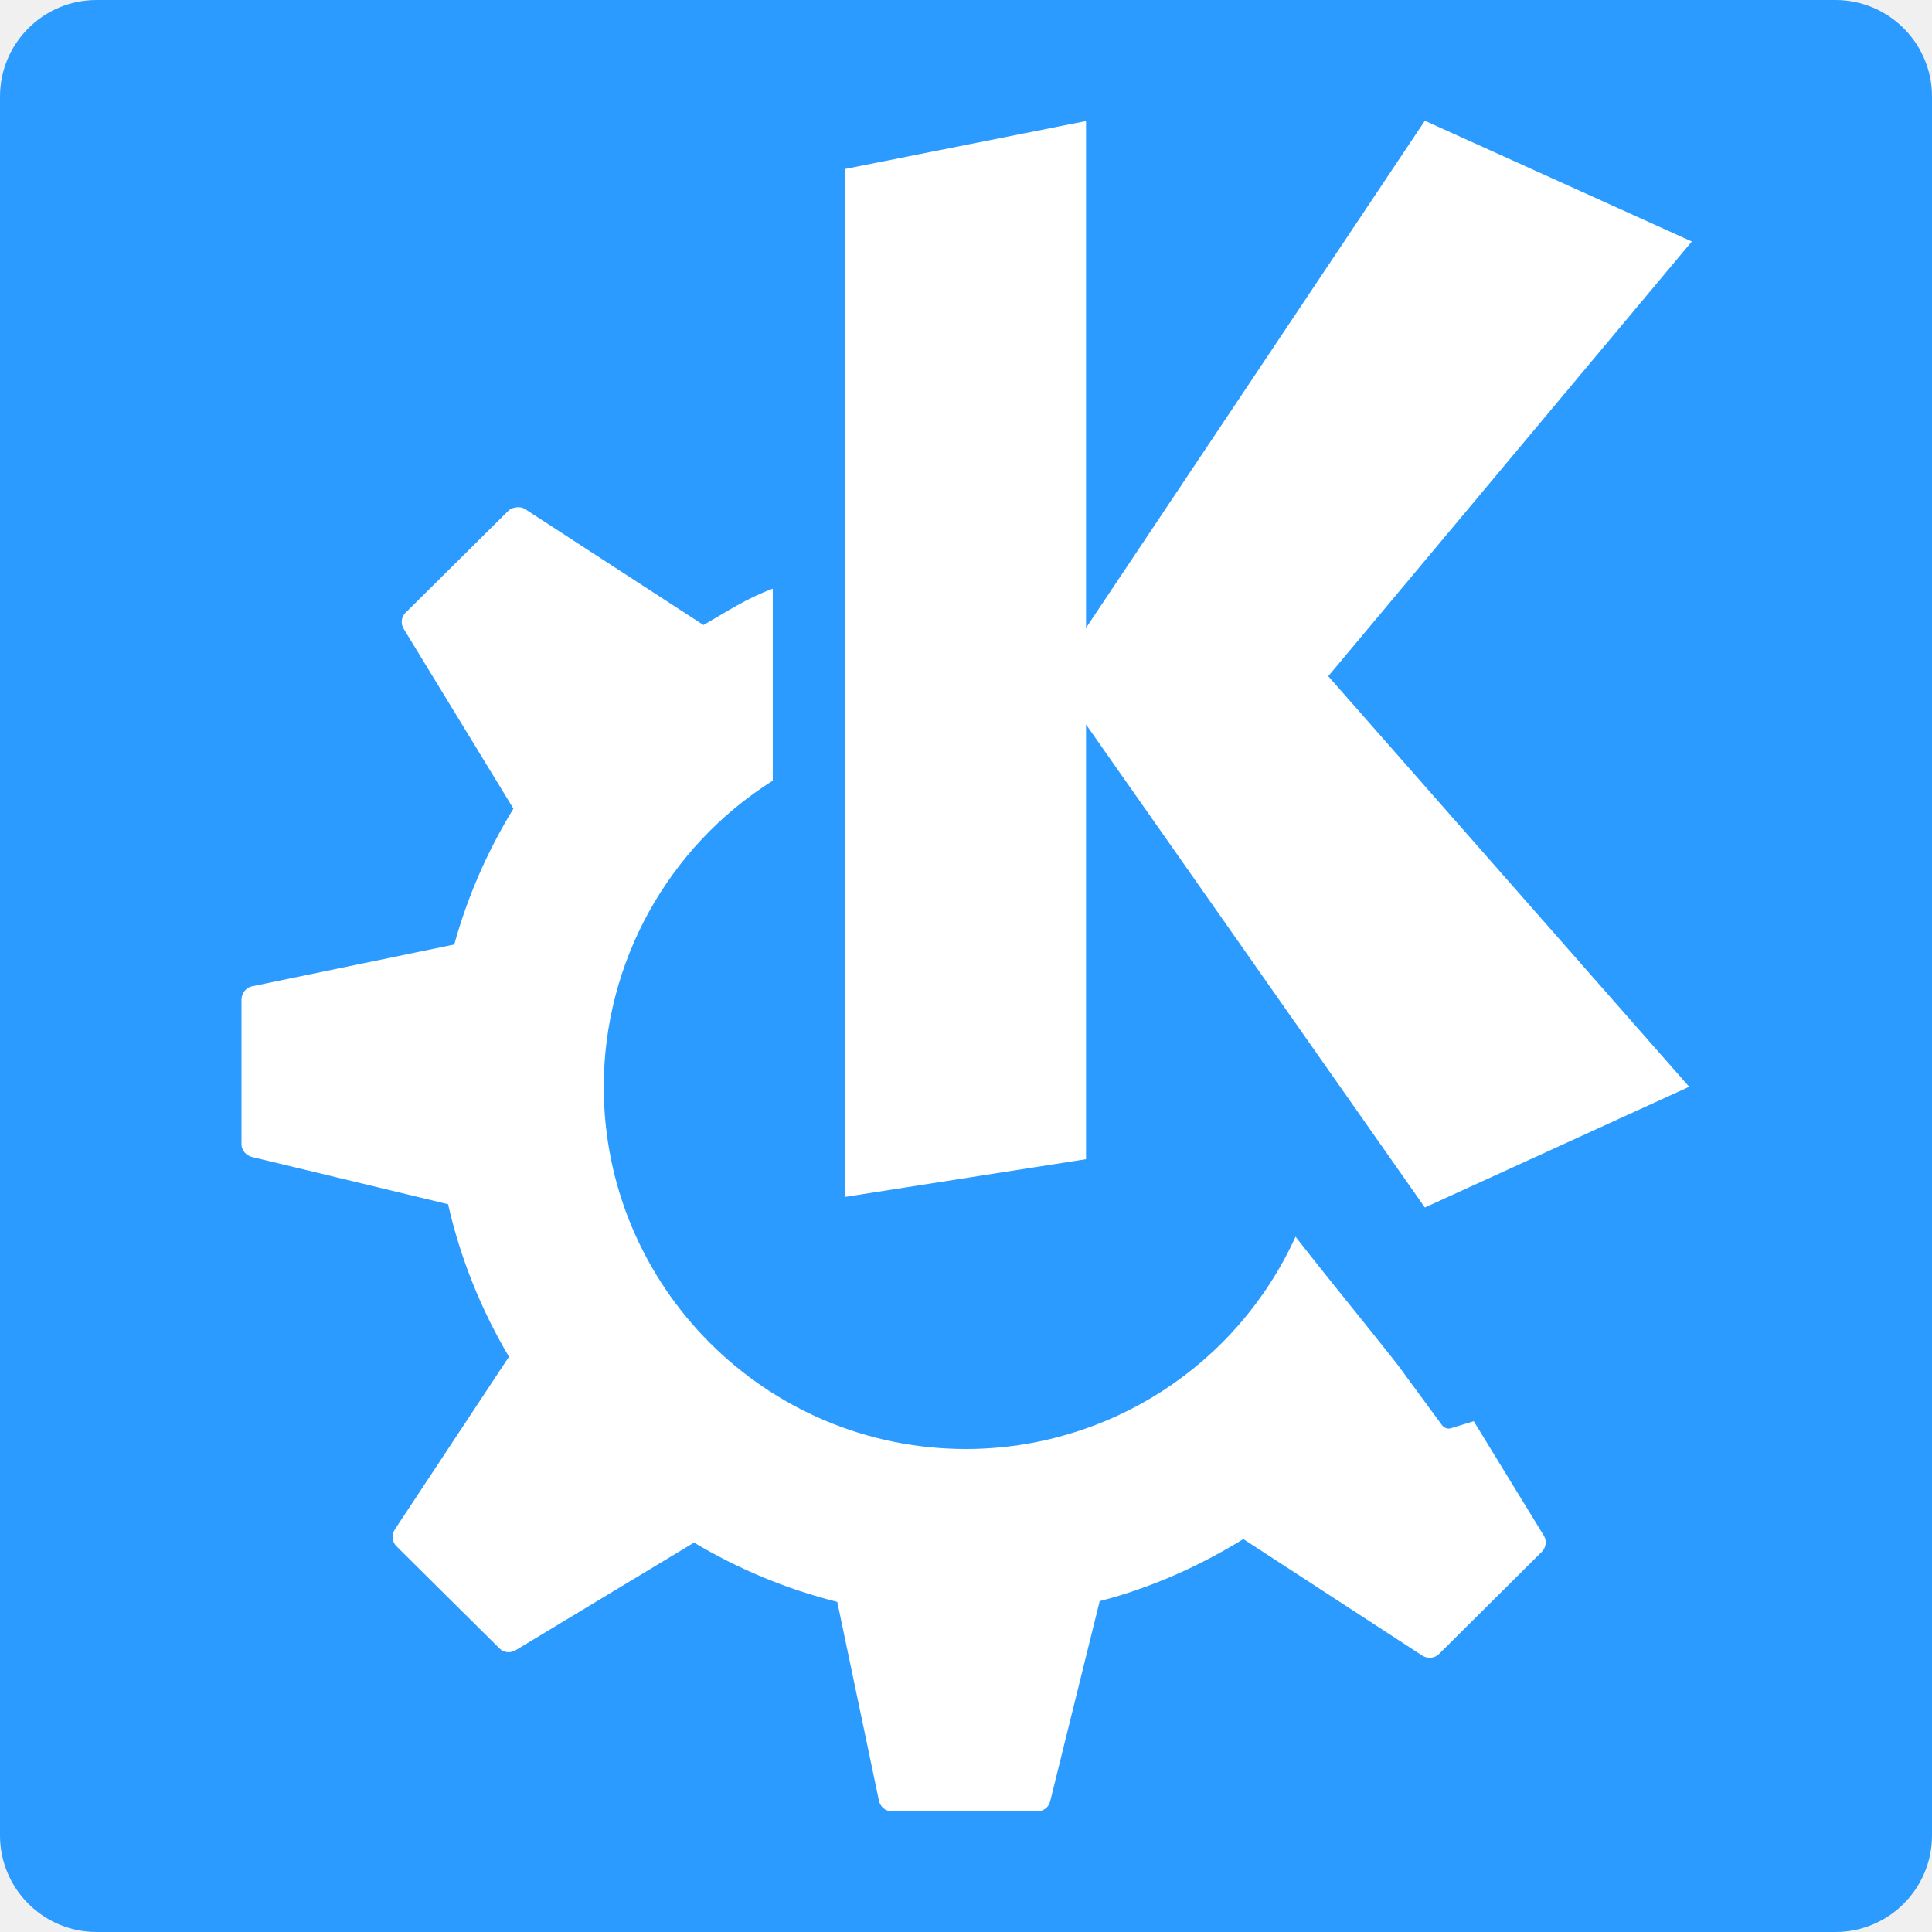
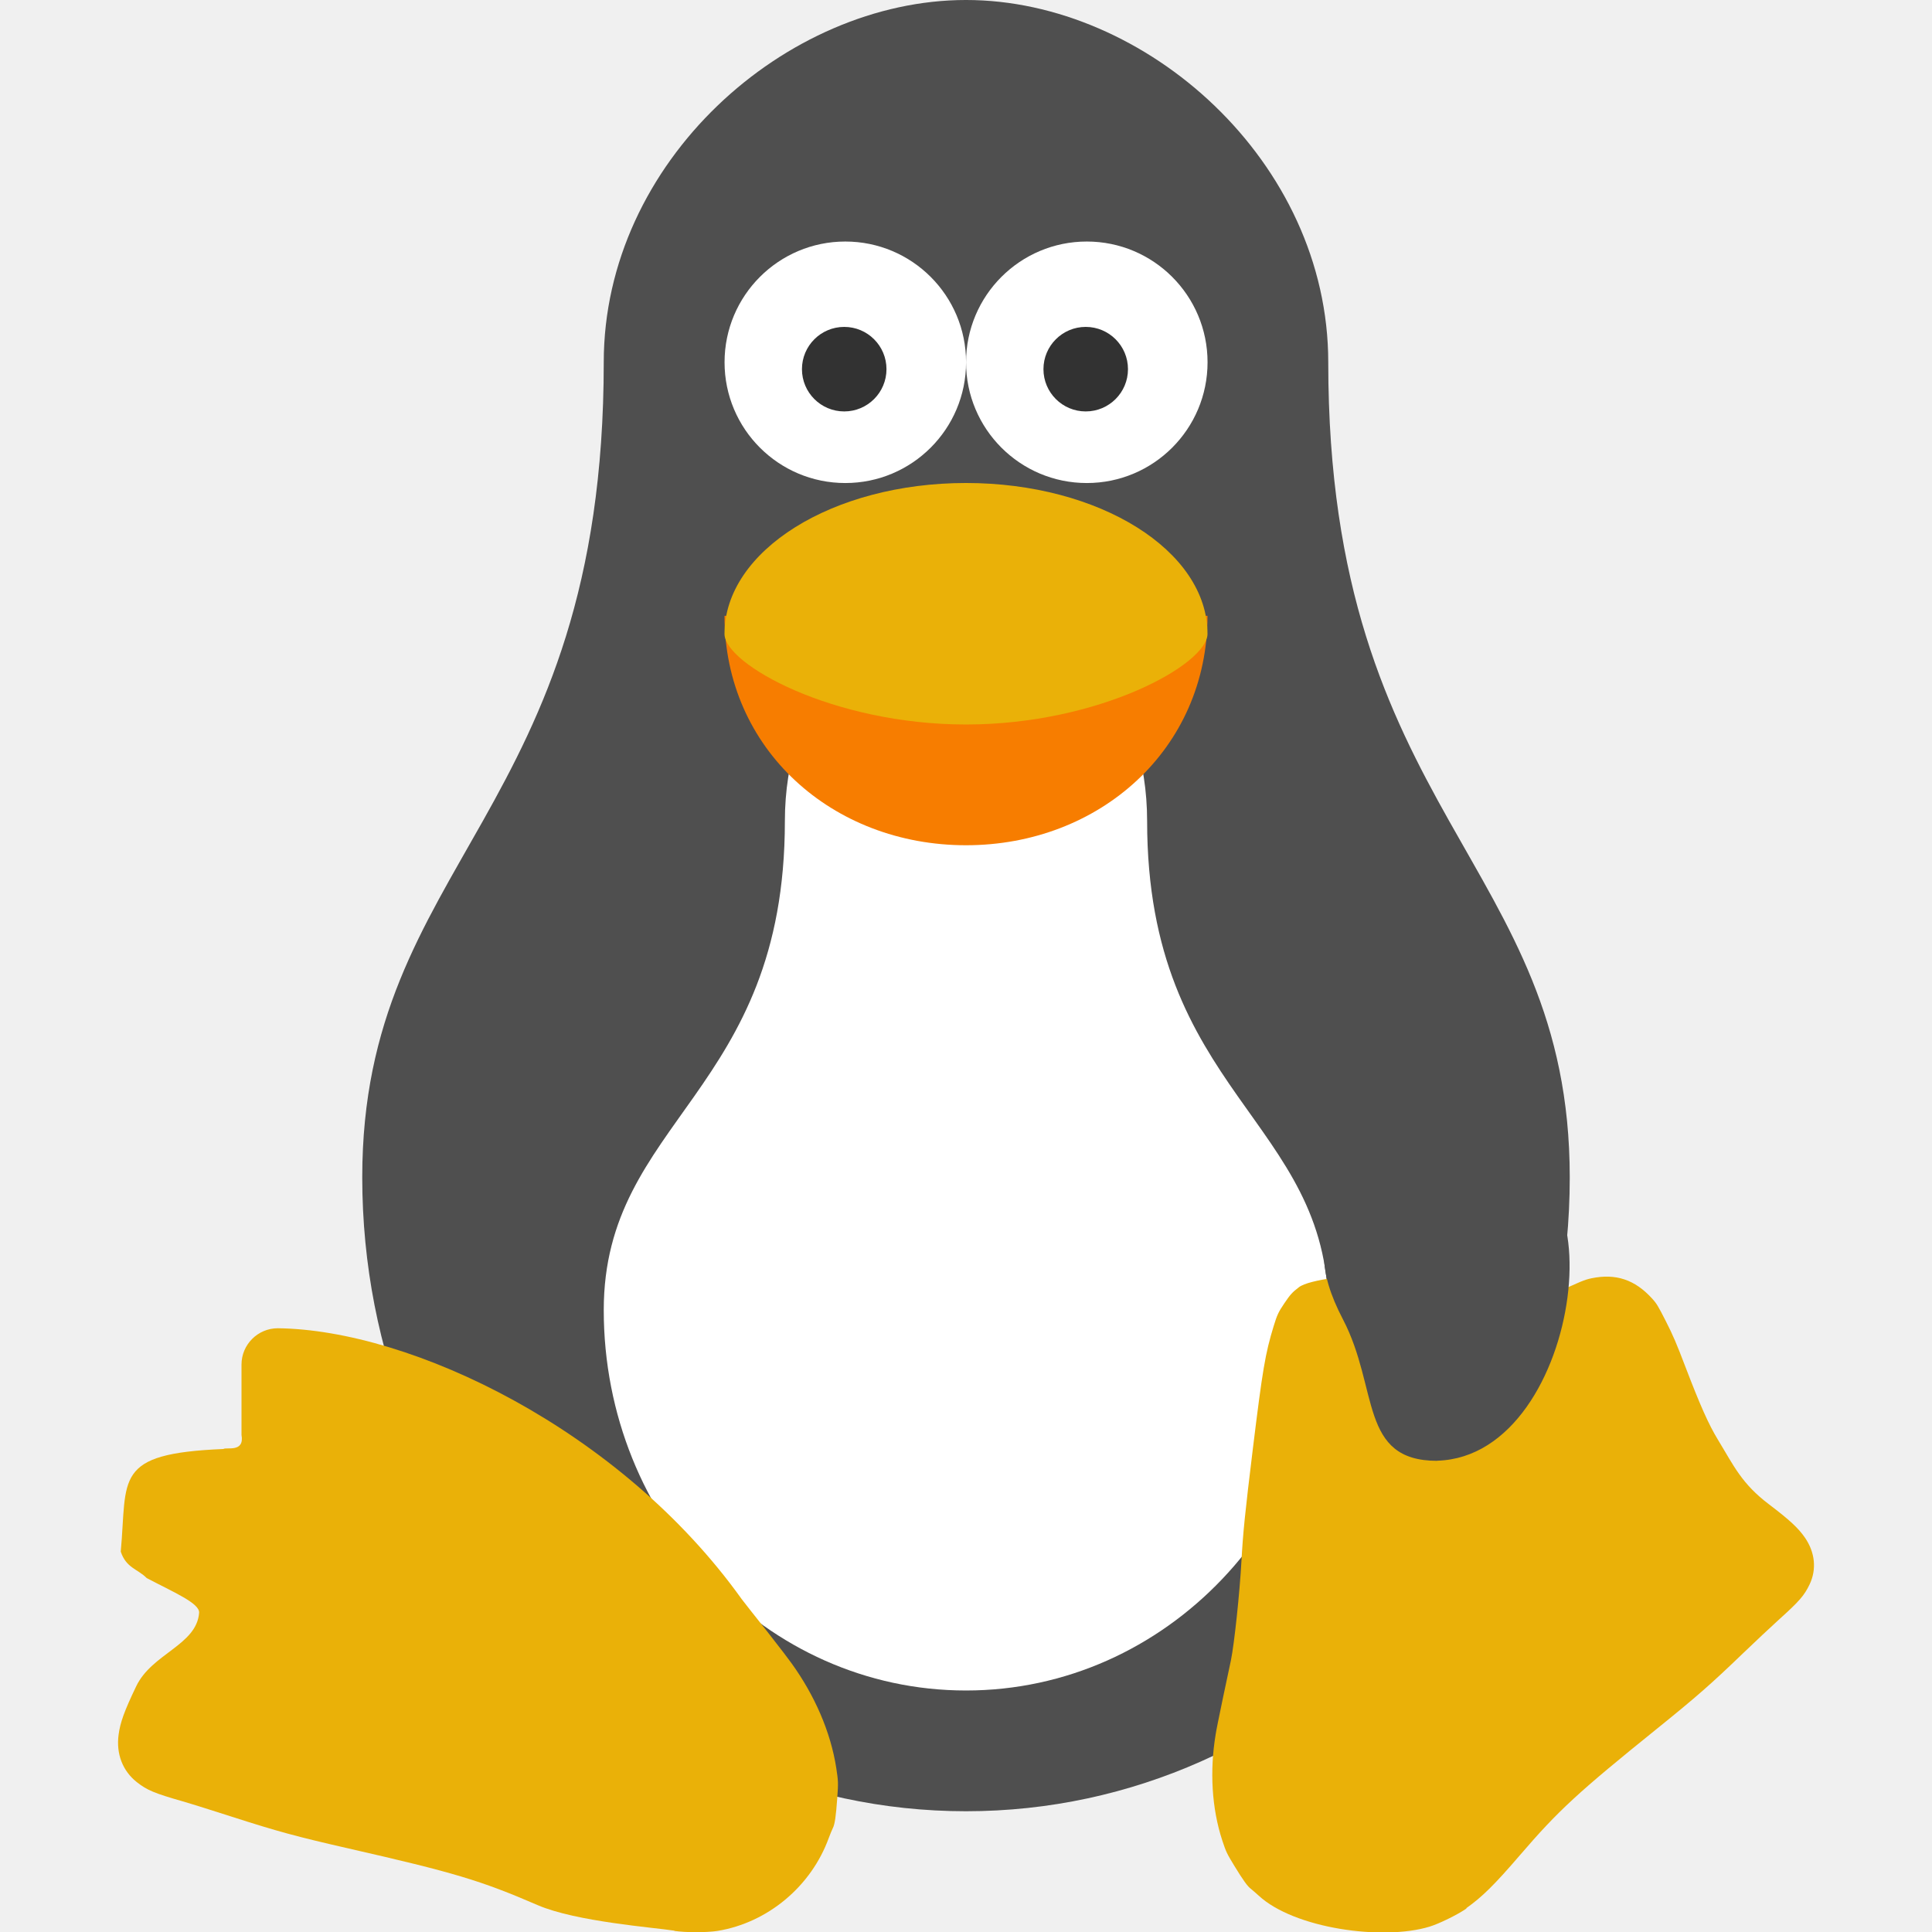
<svg xmlns="http://www.w3.org/2000/svg" width="16" height="16" version="1.1">
-   <rect style="fill:#2c9bff" width="16" height="16" x="0" y="0" rx=".8" ry=".8" />
-   <path style="fill:#ffffff" d="M 9.006,1 7,1.399 v 8.513 l 1.994,-0.312 v -3.6 l 2.806,4 L 13.989,9 11,5.6 14.011,2 11.8,1 8.994,5.2 V 1 Z" />
-   <path style="fill:#ffffff" d="M 4.281 4.201 C 4.257 4.204 4.23 4.21 4.211 4.229 L 3.357 5.076 C 3.322 5.112 3.317 5.166 3.344 5.209 L 4.252 6.697 C 4.039 7.044 3.873 7.421 3.762 7.822 L 2.088 8.168 C 2.037 8.178 2 8.227 2 8.279 L 2 9.477 C 2 9.527 2.039 9.57 2.088 9.582 L 3.711 9.973 C 3.813 10.424 3.986 10.849 4.215 11.236 L 3.27 12.666 C 3.241 12.71 3.246 12.768 3.283 12.805 L 4.137 13.652 C 4.173 13.688 4.228 13.692 4.271 13.666 L 5.748 12.775 C 6.113 12.993 6.511 13.16 6.934 13.266 L 7.279 14.912 C 7.29 14.963 7.332 15 7.385 15 L 8.592 15 C 8.642 15 8.685 14.967 8.697 14.918 L 9.107 13.26 C 9.534 13.149 9.931 12.971 10.297 12.746 L 11.779 13.711 C 11.823 13.739 11.881 13.734 11.918 13.697 L 12.768 12.852 C 12.804 12.816 12.812 12.76 12.785 12.717 L 12.205 11.77 L 12.016 11.828 C 11.988 11.837 11.958 11.825 11.941 11.801 C 11.941 11.801 11.762 11.557 11.619 11.363 C 11.56 11.273 11.068 10.676 10.729 10.242 A 3 3 0 0 1 8 12 A 3 3 0 0 1 5 9 A 3 3 0 0 1 6.4 6.465 L 6.4 4.875 C 6.177 4.958 6.031 5.059 5.826 5.176 L 4.35 4.217 C 4.328 4.202 4.306 4.199 4.281 4.201 z" />
+   <g transform="translate(0,-1036.362)">
+     <path style="fill:#4f4f4f" d="m 8,1036.362 c -1.492,0 -3,1.338 -3,3 0,3.75 -2,4.125 -2,6.75 0,2.9 2.239,5.25 5,5.25 2.761,0 5,-2.35 5,-5.25 0,-2.625 -2,-3 -2,-6.75 0,-1.662 -1.508,-3 -3,-3 z" />
+     <path style="fill:#ffffff" d="m 8,1041.362 c -0.895,0 -1.5,0.803 -1.5,1.8 0,2.25 -1.5,2.475 -1.5,4.05 0,1.74 1.343,3.15 3,3.15 1.657,0 3,-1.41 3,-3.15 0,-1.575 -1.5,-1.8 -1.5,-4.05 0,-0.997 -0.605,-1.8 -1.5,-1.8 z" />
+     <path style="fill:#eab108" transform="translate(0,1036.362)" d="M 2.301,11 C 2.135,11 2,11.135 2,11.301 l 0,0.582 C 2.027,12.033 1.873,11.982 1.85,12 0.934,12.038 1.056,12.239 1,12.85 c 0.046,0.137 0.139,0.142 0.215,0.219 0.222,0.117 0.439,0.208 0.434,0.287 -0.02,0.268 -0.391,0.337 -0.521,0.609 -0.098,0.204 -0.133,0.301 -0.146,0.402 -0.021,0.158 0.034,0.299 0.15,0.391 0.086,0.068 0.147,0.093 0.381,0.16 0.086,0.025 0.269,0.083 0.406,0.127 0.376,0.121 0.537,0.165 0.971,0.264 0.869,0.198 1.09,0.264 1.564,0.469 0.319,0.137 0.966,0.185 1.131,0.211 l 0,0.002 c 0.094,0.014 0.269,0.014 0.357,0 0.417,-0.068 0.777,-0.37 0.922,-0.771 0.011,-0.031 0.027,-0.067 0.033,-0.08 0.017,-0.033 0.026,-0.099 0.037,-0.252 0.009,-0.12 0.008,-0.139 -0.008,-0.244 C 6.879,14.341 6.746,14.04 6.557,13.777 6.545,13.759 6.454,13.639 6.354,13.512 6.253,13.385 6.158,13.264 6.143,13.244 5.138,11.838 3.405,11.013 2.301,11 Z" />
+     <path style="fill:#eab108" d="m 12.144,1052.164 c 0.129,-0.091 0.232,-0.192 0.445,-0.44 0.317,-0.369 0.478,-0.517 1.134,-1.046 0.327,-0.264 0.446,-0.368 0.715,-0.627 0.098,-0.094 0.229,-0.217 0.292,-0.274 0.171,-0.154 0.212,-0.201 0.256,-0.293 0.06,-0.125 0.046,-0.266 -0.039,-0.389 -0.055,-0.079 -0.126,-0.145 -0.296,-0.274 -0.228,-0.172 -0.293,-0.321 -0.424,-0.536 -0.077,-0.127 -0.145,-0.279 -0.269,-0.603 -0.073,-0.192 -0.103,-0.262 -0.162,-0.378 -0.064,-0.126 -0.077,-0.148 -0.115,-0.189 -0.142,-0.156 -0.3,-0.208 -0.5,-0.167 -0.058,0.012 -0.092,0.026 -0.334,0.139 -0.151,0.07 -0.286,0.13 -0.308,0.135 -0.115,0.028 -0.21,0.026 -0.313,0 -0.099,-0.029 -0.177,0.01 -0.342,-0.101 -0.113,-0.074 -0.234,-0.166 -0.32,-0.19 -0.12,-0.033 -0.12,-0.033 -0.232,-0.021 -0.108,0.013 -0.488,0.044 -0.576,0.113 -0.056,0.043 -0.072,0.062 -0.12,0.133 -0.049,0.072 -0.06,0.097 -0.088,0.188 -0.07,0.229 -0.092,0.36 -0.173,1.021 -0.064,0.524 -0.081,0.689 -0.094,0.927 -0.014,0.258 -0.059,0.684 -0.087,0.82 -0.005,0.023 -0.034,0.163 -0.066,0.311 -0.031,0.148 -0.059,0.286 -0.061,0.306 -0.049,0.298 -0.033,0.606 0.056,0.877 0.031,0.094 0.039,0.109 0.098,0.206 0.075,0.123 0.111,0.173 0.14,0.194 0.011,0.01 0.04,0.033 0.062,0.054 0.295,0.274 1.03,0.375 1.415,0.258 0.082,-0.025 0.232,-0.099 0.306,-0.15 z" />
+     <g transform="translate(0.3414598,-0.2927072)">
+       <circle style="fill:#ffffff" cx="6.659" cy="1039.655" r="1" />
+       <circle style="fill:#323232" cx="6.65" cy="1039.712" r=".35" />
+     </g>
+     <path style="fill:#f77d00" d="m 10,1041.462 c 0,1.105 -0.895,1.9 -2,1.9 -1.105,0 -2,-0.795 -2,-1.9 z" />
+     <g transform="translate(2.34146,-0.2927072)">
+       <circle style="fill:#ffffff" cx="6.659" cy="1039.655" r="1" />
+       <circle style="fill:#323232" cx="6.65" cy="1039.712" r=".35" />
+     </g>
+     <path style="fill:#eab108" d="m 10,1041.612 c 0,0.25 -0.895,0.75 -2,0.75 -1.105,0 -2,-0.5 -2,-0.75 0,-0.69 0.895,-1.25 2,-1.25 1.105,0 2,0.56 2,1.25 z" />
+     <path style="fill:#4f4f4f" d="m 11.902,1048.46 c -0.647,0 -0.481,-0.598 -0.78,-1.171 -0.427,-0.816 0.045,-1.112 1.171,-1.171 1.121,-0.448 0.844,2.304 -0.39,2.341 z" />
+   </g>
</svg>
